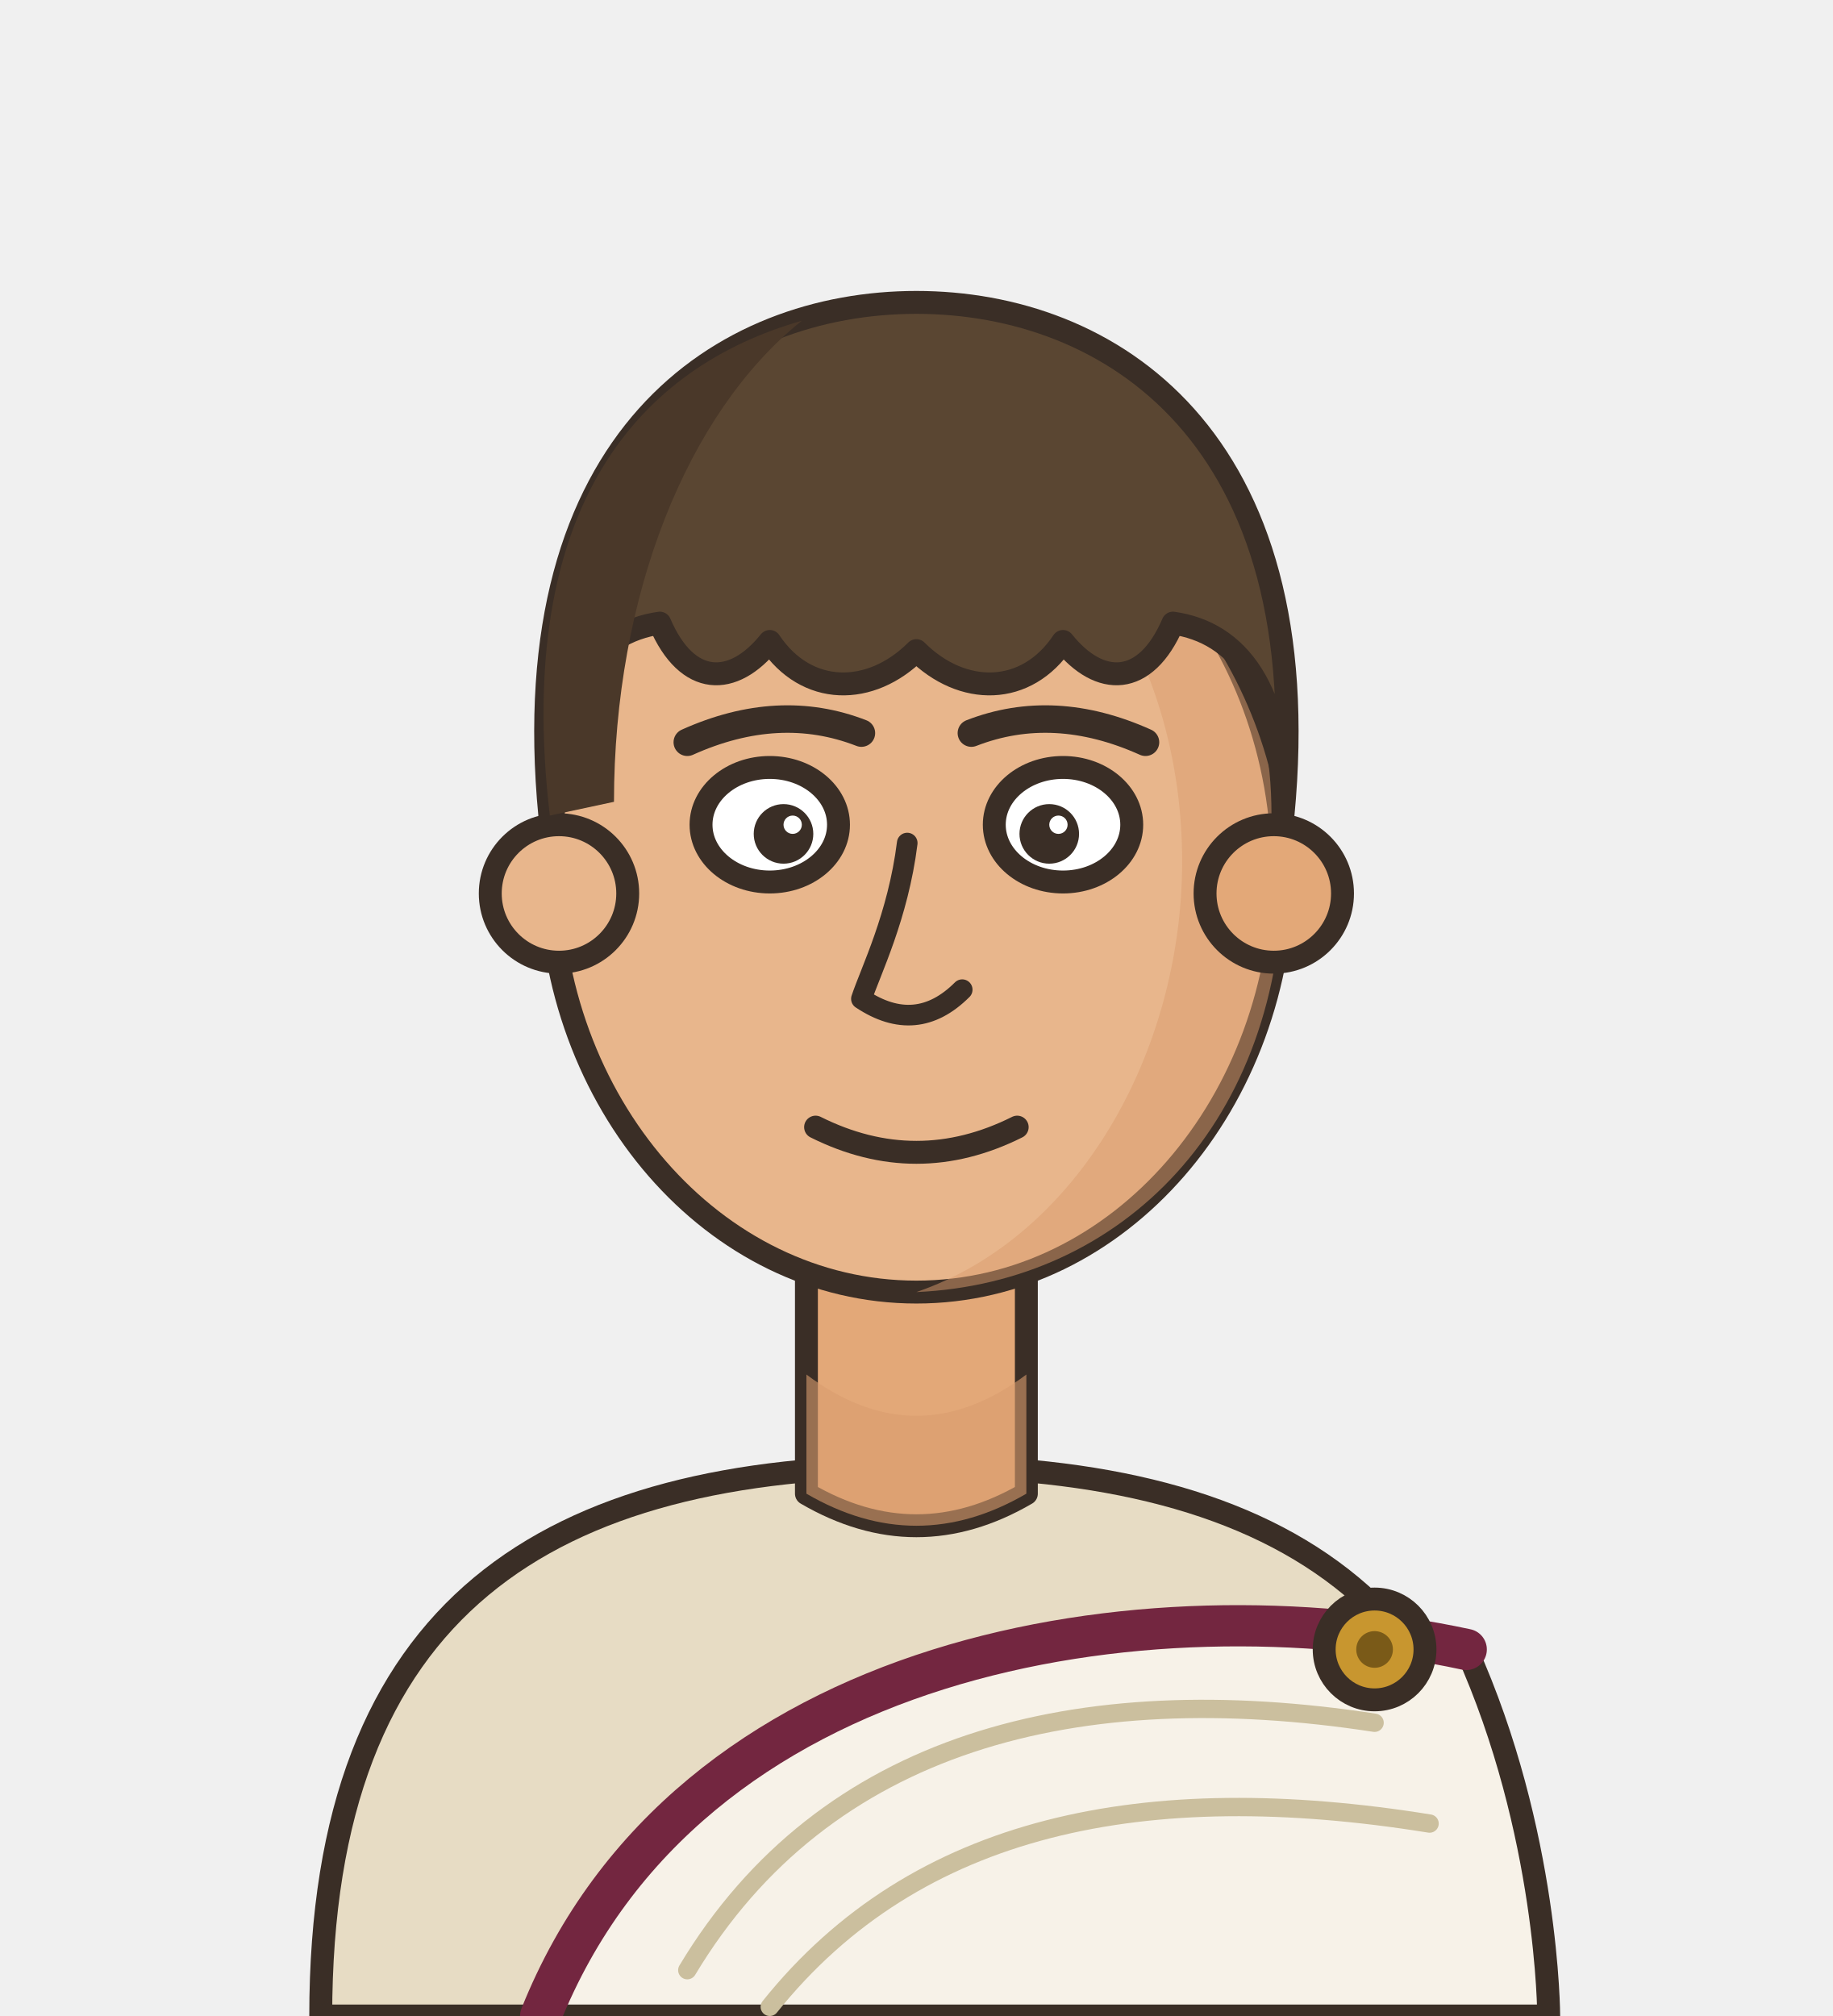
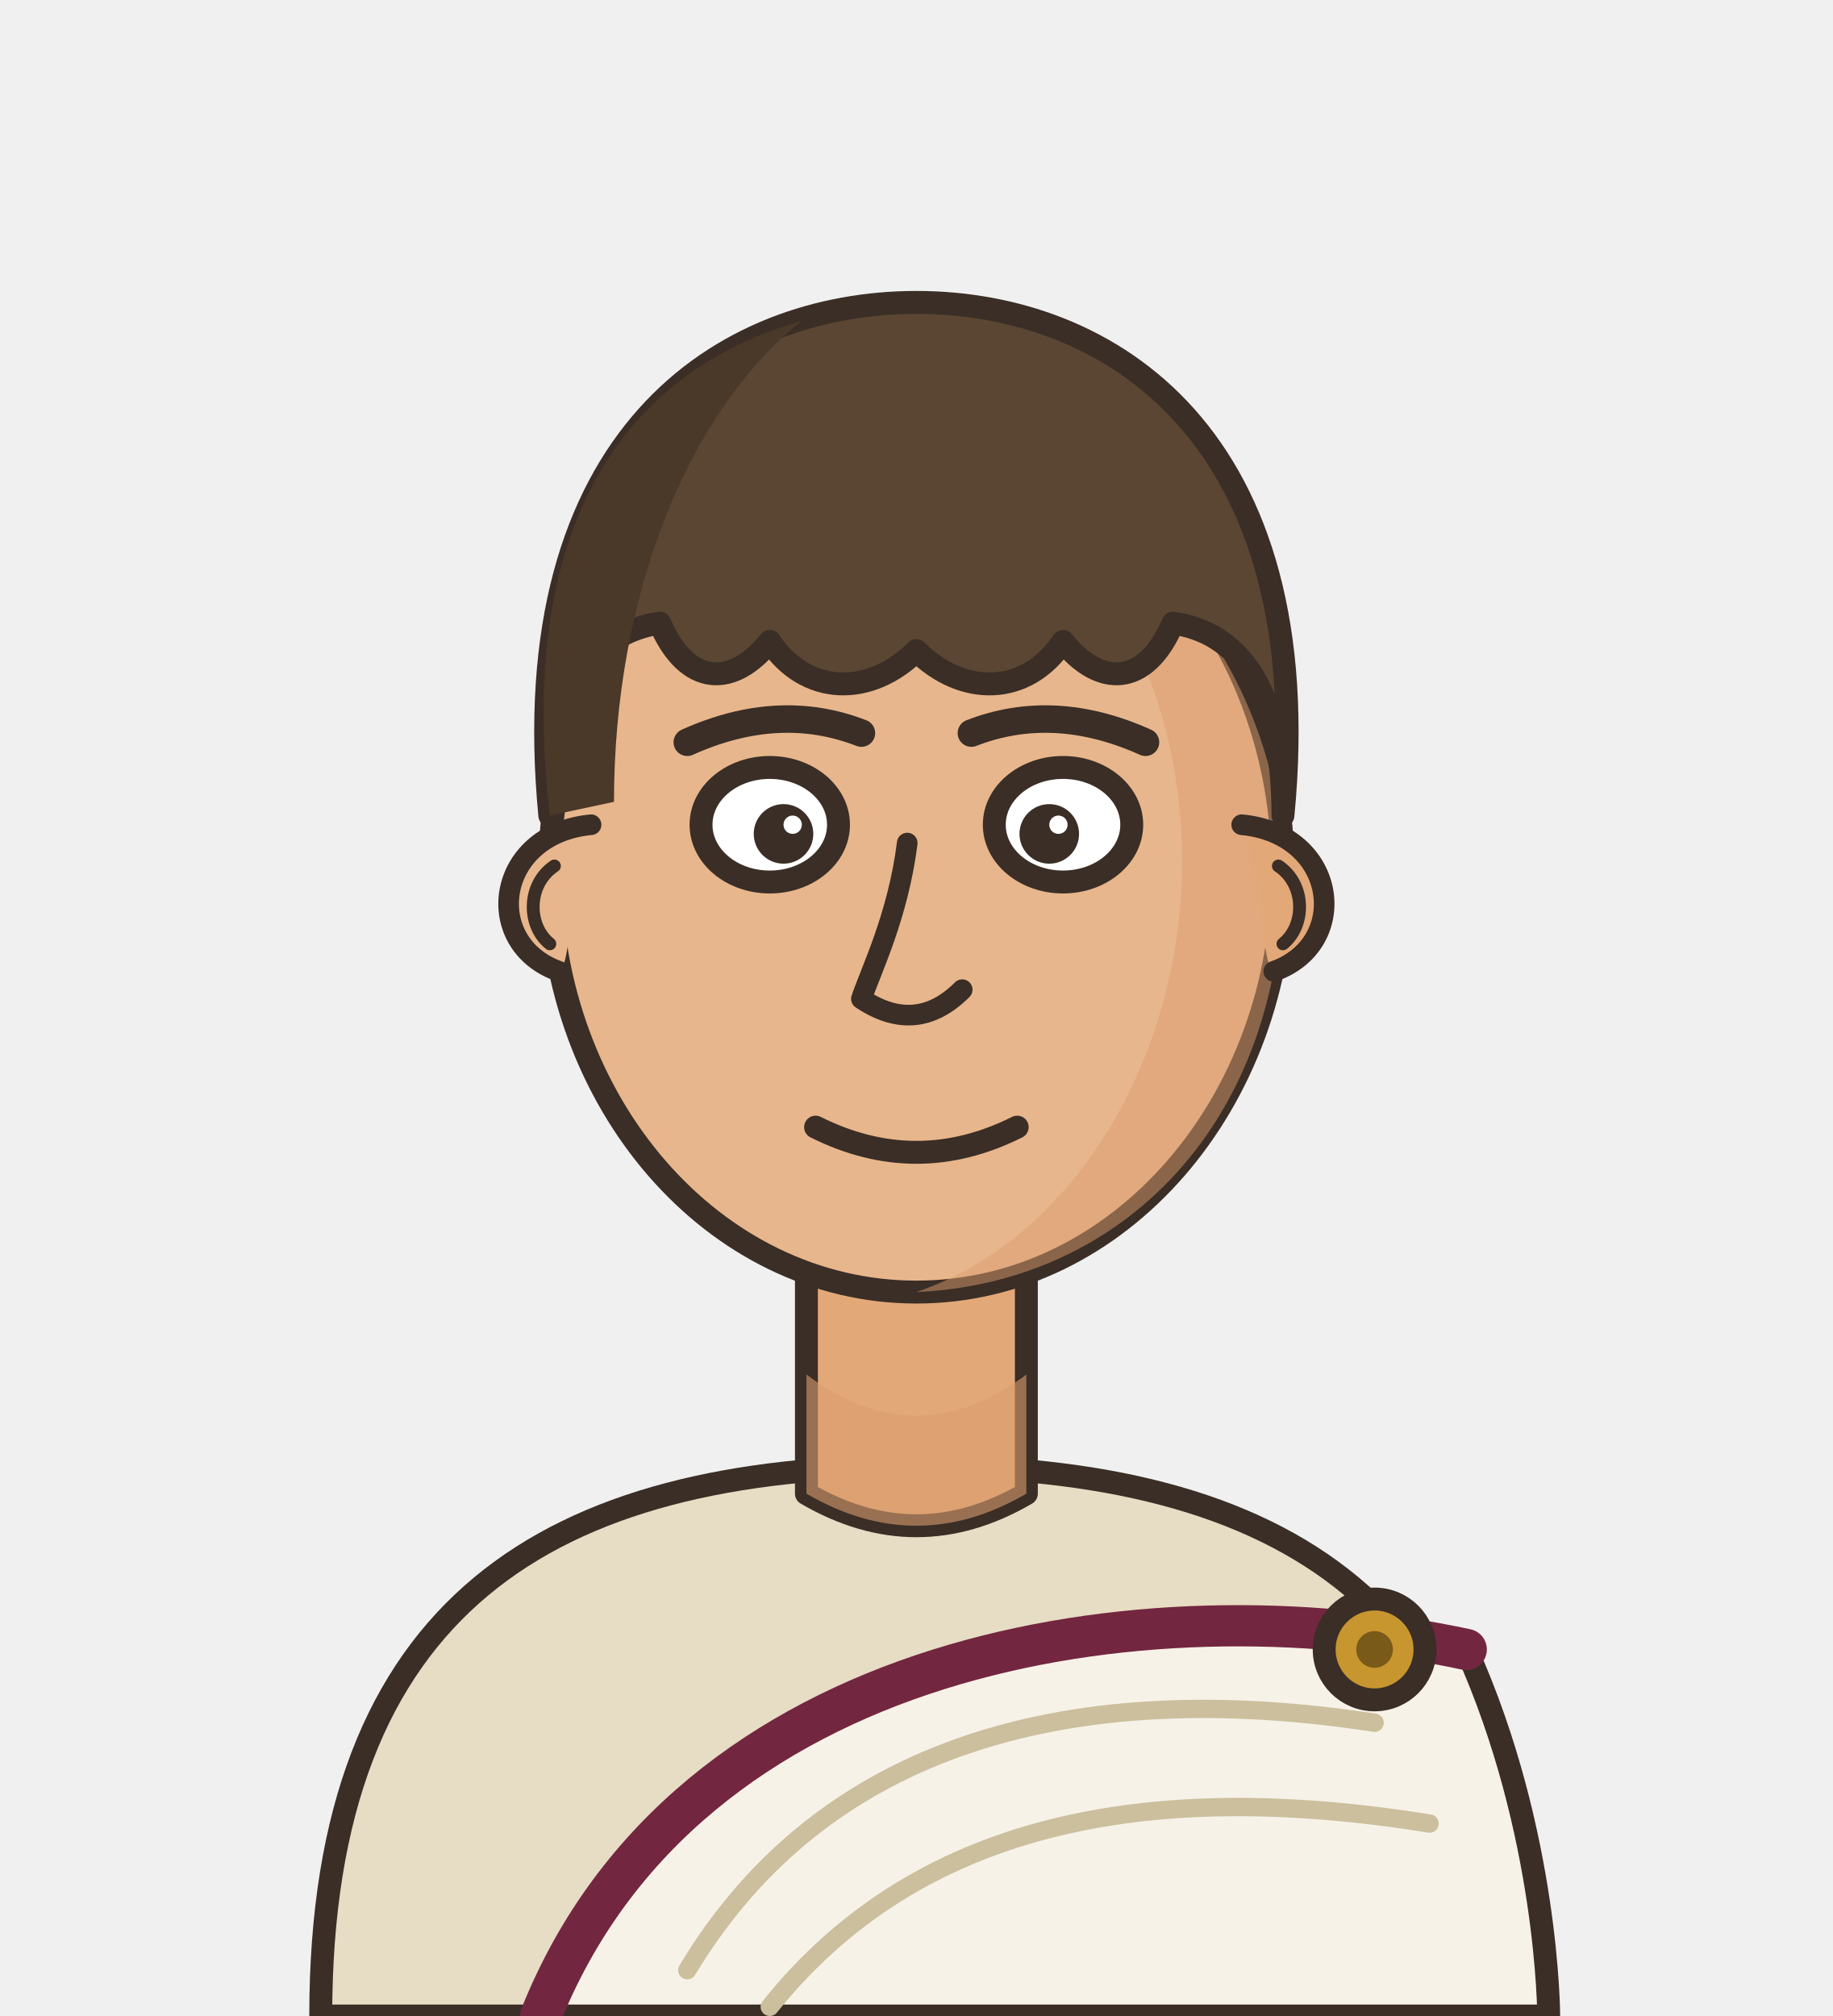
<svg xmlns="http://www.w3.org/2000/svg" width="400" height="440" viewBox="0 0 400 440">
  <g stroke="#3A2E26" stroke-width="5" stroke-linejoin="round" stroke-linecap="round">
    <path d="M70 440 C70 350 120 320 200 320 C280 320 330 350 330 440 Z" fill="#E7DCC4" />
    <path d="M118 440 C150 360 250 345 320 360 C338 400 338 440 338 440 Z" fill="#F7F2E8" />
    <path d="M150 430 C180 380 235 366 300 376" fill="none" stroke="#CBBF9E" stroke-width="4" />
    <path d="M168 438 C200 398 250 388 312 398" fill="none" stroke="#CBBF9E" stroke-width="4" />
    <path d="M118 440 C150 360 250 345 320 360" fill="none" stroke="#732640" stroke-width="9" />
    <circle cx="300" cy="360" r="11" fill="#C8962F" />
    <circle cx="300" cy="360" r="4" fill="#7A5A18" stroke="none" />
    <path d="M176 274 L176 326 Q200 340 224 326 L224 274 Z" fill="#E3A878" />
    <path d="M176 300 Q200 318 224 300 L224 326 Q200 340 176 326 Z" fill="#D99C6E" stroke="none" opacity="0.6" />
    <ellipse cx="200" cy="190" rx="80" ry="92" fill="#E8B68C" />
    <path d="M200 100 C250 104 280 150 280 190 C280 245 245 280 200 282 C235 270 258 230 258 188 C258 145 235 108 200 100 Z" fill="#D99C6E" stroke="none" opacity="0.5" />
-     <circle cx="122" cy="195" r="15" fill="#E8B68C" />
-     <circle cx="278" cy="195" r="15" fill="#E3A878" />
+     <path d="M129 179 C107 180 103 207 122 213 C125 208 124 196 127 188 C127 184 128 181 129 179 Z" fill="#E8B68C" stroke="none" />
+     <path d="M271 179 C293 180 297 207 278 213 C275 208 276 196 273 188 C273 184 272 181 271 179 Z" fill="#E3A878" stroke="none" />
+     <path d="M129 180 C108 182 105 206 122 212" fill="none" stroke="#3A2E26" stroke-width="4.5" />
+     <path d="M271 180 C292 182 295 206 278 212" fill="none" stroke="#3A2E26" stroke-width="4.5" />
+     <path d="M121 189 C115 193 115 202 120 206" fill="none" stroke="#3A2E26" stroke-width="2.8" />
+     <path d="M279 189 C285 193 285 202 280 206" fill="none" stroke="#3A2E26" stroke-width="2.8" />
    <path d="M120 178 C112 95 158 66 200 66 C242 66 288 95 280 178 C280 150 270 138 256 136 C250 150 240 150 232 140 C224 152 210 152 200 142 C190 152 176 152 168 140 C160 150 150 150 144 136 C130 138 120 150 120 178 Z" fill="#5A4632" />
    <path d="M120 178 C112 110 140 80 175 70 C150 90 134 130 134 175 Z" fill="#4A3829" stroke="none" />
    <path d="M150 162 Q170 153 188 160" fill="none" stroke="#3A2E26" stroke-width="6" />
    <path d="M212 160 Q230 153 250 162" fill="none" stroke="#3A2E26" stroke-width="6" />
    <ellipse cx="168" cy="180" rx="15" ry="12.5" fill="#fff" />
    <circle cx="171" cy="182" r="6.5" fill="#3A2E26" stroke="none" />
    <circle cx="173" cy="180" r="2" fill="#fff" stroke="none" />
    <ellipse cx="232" cy="180" rx="15" ry="12.5" fill="#fff" />
    <circle cx="229" cy="182" r="6.5" fill="#3A2E26" stroke="none" />
    <circle cx="231" cy="180" r="2" fill="#fff" stroke="none" />
    <path d="M198 184 C196 200 190 212 188 218 Q200 226 210 216" fill="none" stroke="#3A2E26" stroke-width="4.5" />
    <path d="M178 246 Q200 257 222 246" fill="none" stroke="#3A2E26" stroke-width="5" />
  </g>
</svg>
